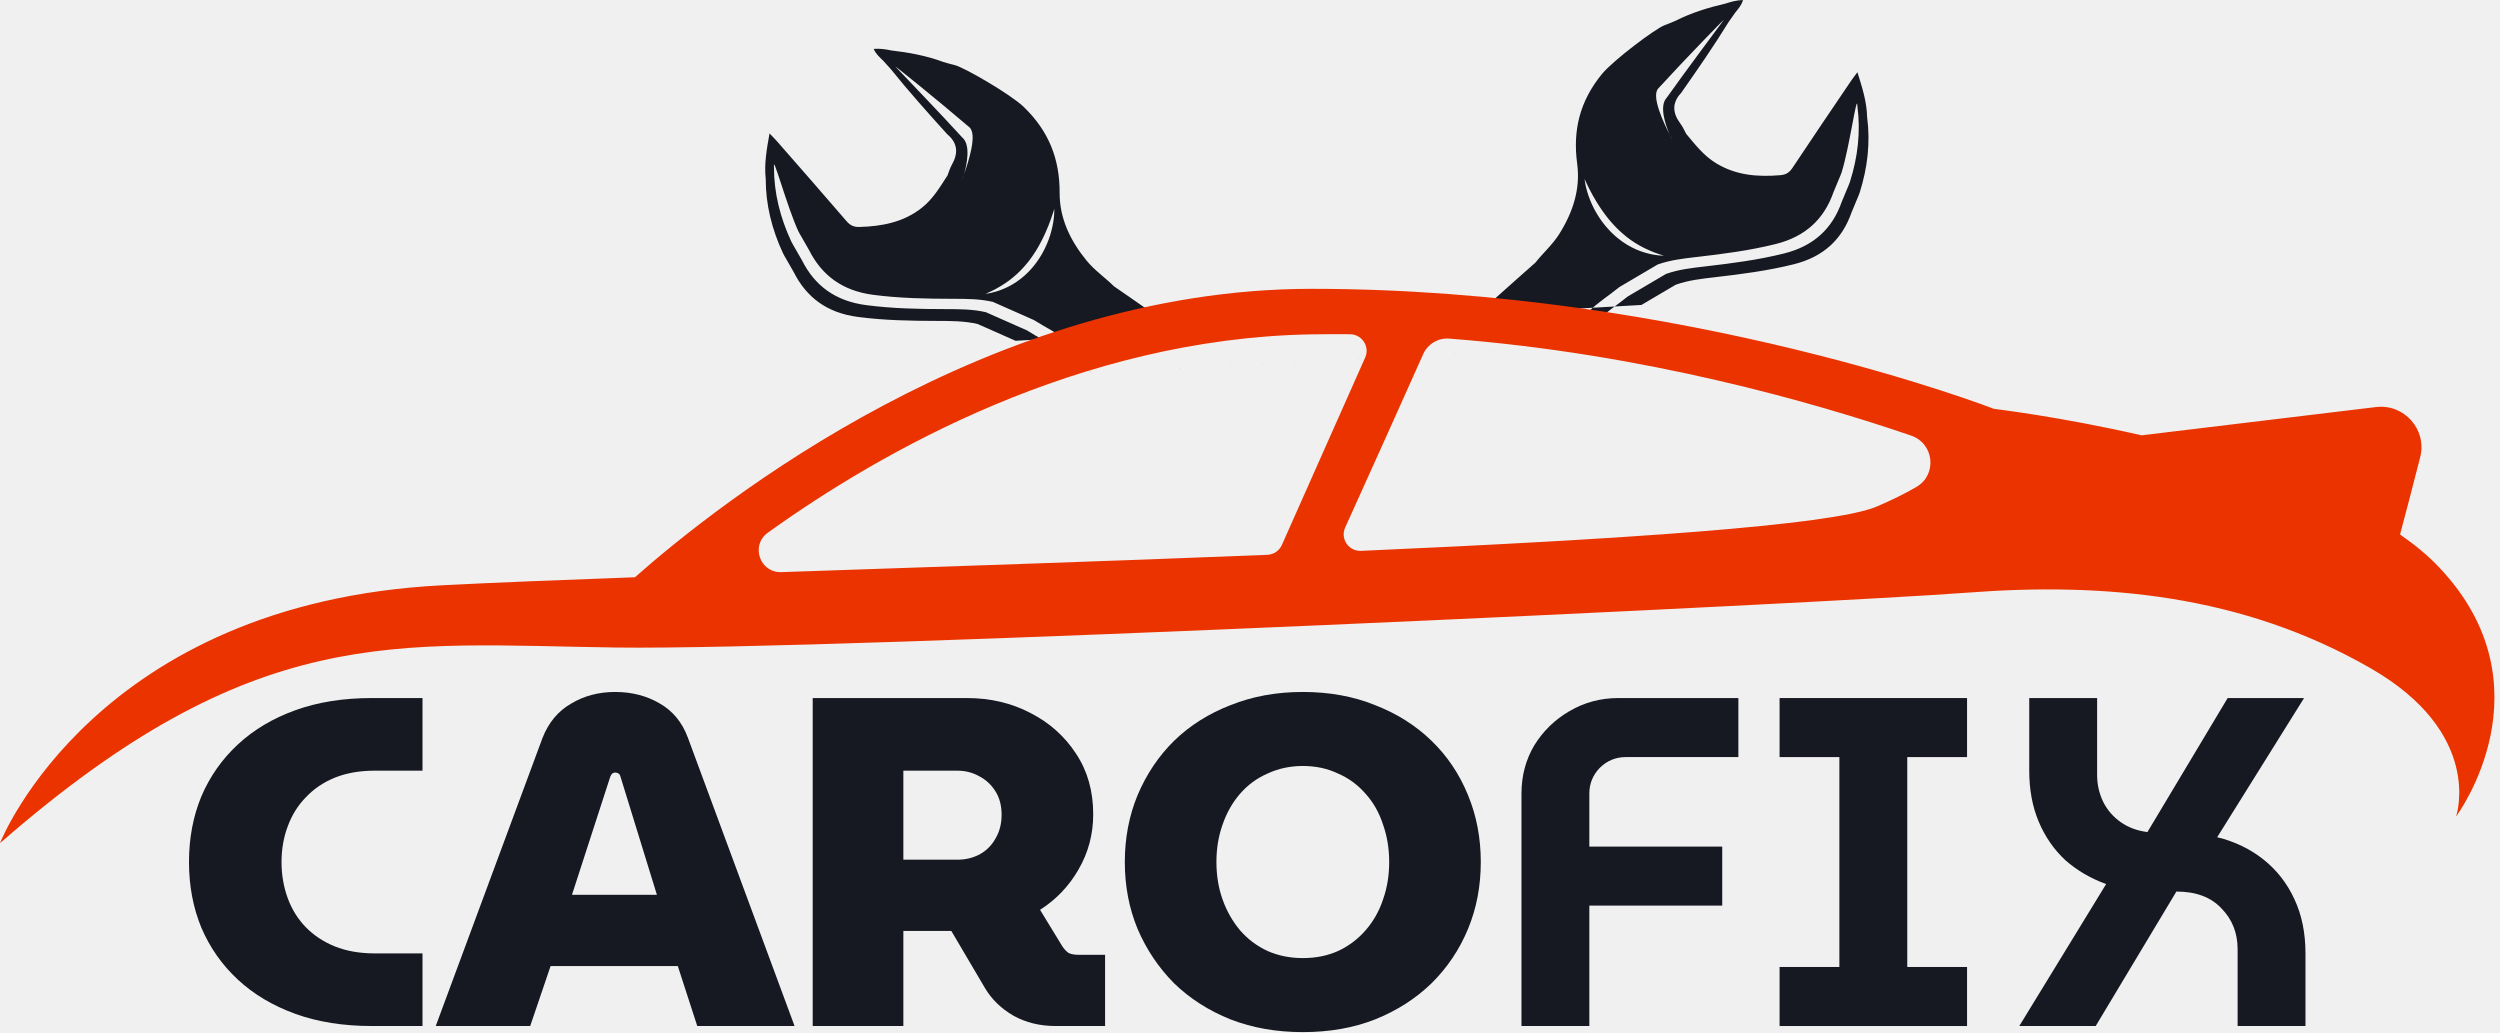
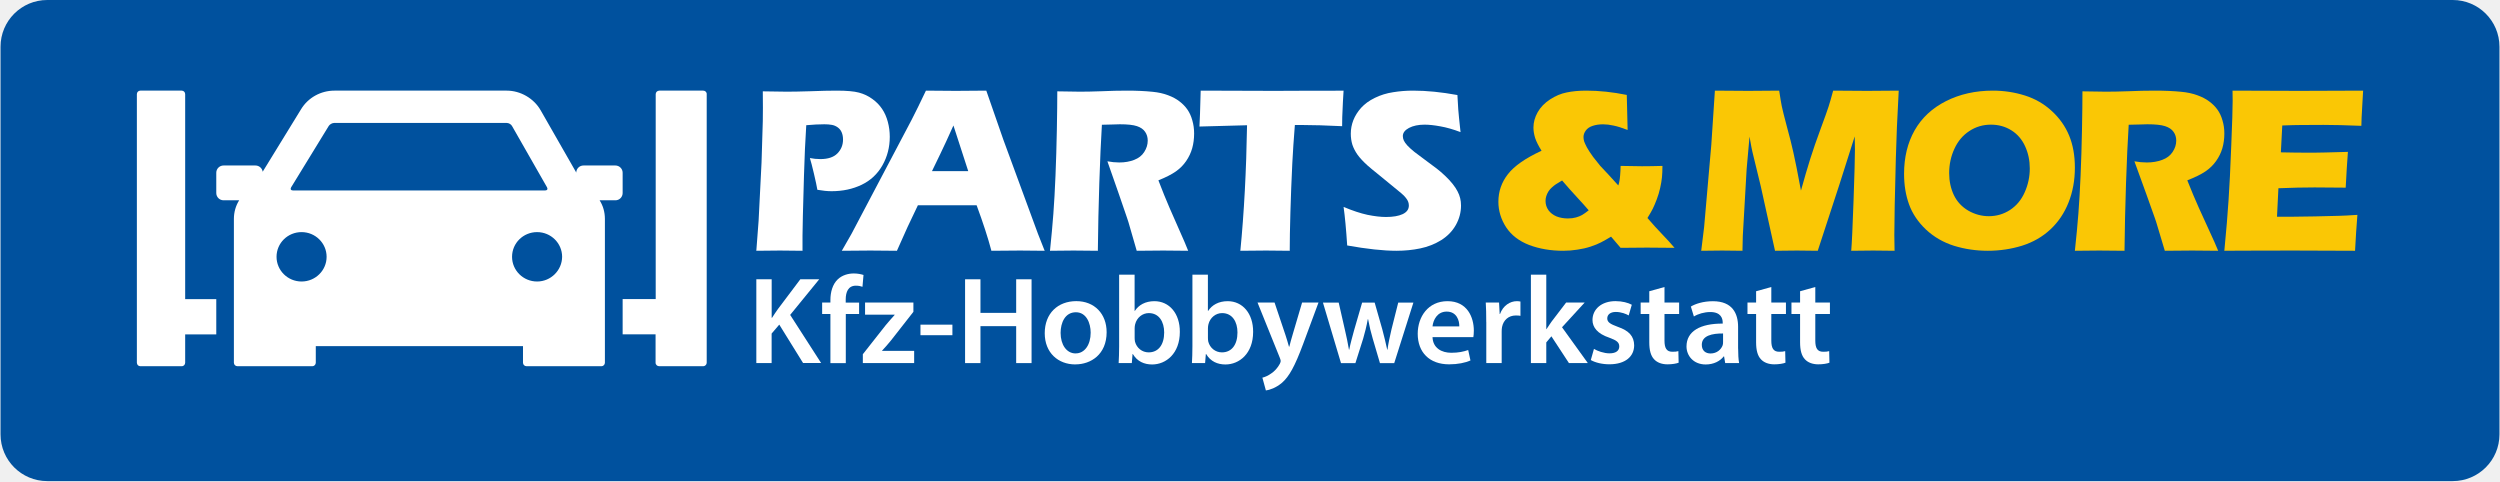
- <svg xmlns="http://www.w3.org/2000/svg" width="218" height="90" viewBox="0 0 218 90" fill="none">
-   <path fill-rule="evenodd" clip-rule="evenodd" d="M143.132 26.592C144.128 26.005 145.124 25.417 146.12 24.83C147.218 24.438 148.372 24.307 149.529 24.174C151.844 23.908 154.149 23.61 156.414 23.045C159.023 22.394 160.634 20.865 161.45 18.534C161.495 18.427 161.54 18.318 161.585 18.21C161.593 18.196 161.599 18.18 161.604 18.165C161.718 17.891 161.832 17.617 161.945 17.343C162.017 17.164 162.103 16.989 162.161 16.806C162.849 14.64 163.11 12.438 162.811 10.188C162.783 8.883 162.393 7.651 161.967 6.299C161.737 6.608 161.579 6.804 161.439 7.011C159.722 9.55 157.996 12.083 156.305 14.636C156.04 15.036 155.75 15.232 155.252 15.275C153.267 15.445 151.37 15.289 149.643 14.233C148.549 13.565 147.817 12.601 147.035 11.67C146.872 11.375 146.74 11.06 146.538 10.79C145.851 9.873 145.767 8.982 146.596 8.101C148.026 6.064 149.443 4.018 150.745 1.906C150.936 1.635 151.127 1.364 151.317 1.094C151.584 0.764 151.869 0.445 151.989 0C151.451 0.02 150.969 0.144 150.495 0.303C148.976 0.655 147.497 1.11 146.116 1.808C145.797 1.938 145.484 2.084 145.158 2.196C144.402 2.456 140.662 5.263 139.681 6.465C137.743 8.838 137.138 11.387 137.53 14.277C137.826 16.469 137.163 18.503 135.967 20.405C135.389 21.326 134.558 22.054 133.887 22.902C133.475 23.266 133.061 23.628 132.651 23.994C132.056 24.525 131.142 25.34 129.983 26.373L116.092 26.142L101.546 28.03C100.224 27.109 99.184 26.384 98.511 25.914C98.056 25.597 97.597 25.284 97.141 24.968C96.365 24.202 95.445 23.573 94.75 22.724C93.315 20.969 92.391 19.024 92.4 16.815C92.412 13.902 91.479 11.44 89.246 9.301C88.115 8.218 84.037 5.851 83.252 5.677C82.913 5.603 82.584 5.494 82.25 5.4C80.789 4.861 79.261 4.576 77.707 4.397C77.216 4.292 76.722 4.222 76.185 4.263C76.362 4.691 76.687 4.976 76.994 5.273C77.219 5.521 77.444 5.768 77.669 6.016C79.236 7.966 80.909 9.838 82.595 11.7C83.532 12.482 83.566 13.376 83.004 14.363C82.838 14.653 82.748 14.982 82.624 15.293C81.97 16.304 81.369 17.343 80.371 18.129C78.794 19.371 76.931 19.738 74.938 19.791C74.438 19.805 74.124 19.643 73.809 19.276C71.797 16.931 69.754 14.609 67.719 12.281C67.553 12.092 67.371 11.915 67.102 11.634C66.855 13.024 66.628 14.291 66.771 15.59C66.768 17.856 67.313 20.013 68.28 22.086C68.361 22.261 68.469 22.425 68.564 22.595C68.712 22.854 68.861 23.113 69.009 23.372C69.017 23.387 69.025 23.402 69.034 23.415C69.093 23.517 69.151 23.62 69.21 23.722C70.325 25.944 72.123 27.281 74.798 27.635C77.12 27.942 79.447 27.979 81.78 27.984C82.946 27.986 84.108 27.988 85.249 28.253C86.351 28.741 87.454 29.229 88.556 29.717M95.312 32.586C93.545 31.365 92.502 30.647 92.494 30.649C91.591 29.924 90.519 29.433 89.544 28.807C88.353 28.279 87.16 27.751 85.968 27.224C84.828 26.958 83.665 26.957 82.499 26.955C80.166 26.95 77.839 26.913 75.517 26.605C72.842 26.252 71.044 24.914 69.929 22.692C69.871 22.59 69.812 22.488 69.753 22.386C69.744 22.372 69.736 22.358 69.728 22.343C69.58 22.084 69.431 21.825 69.283 21.566C69.188 21.396 69.081 21.231 68.999 21.056C68.032 18.984 67.487 16.826 67.49 14.56C67.347 13.261 68.647 18.085 69.613 20.158C69.694 20.333 69.802 20.497 69.897 20.667C70.045 20.926 70.194 21.185 70.342 21.444C70.35 21.459 70.358 21.474 70.367 21.487C70.426 21.589 70.484 21.692 70.543 21.794C71.658 24.015 73.456 25.353 76.13 25.707C78.453 26.014 80.78 26.051 83.113 26.056C84.279 26.058 85.441 26.059 86.582 26.325C87.774 26.853 88.966 27.38 90.158 27.908C91.133 28.534 92.205 29.025 93.108 29.751C93.118 29.748 92.851 30.884 95.312 32.586L134.926 30.358C137.147 28.393 138.504 27.196 138.514 27.197C139.316 26.376 140.316 25.768 141.202 25.037C142.316 24.38 143.431 23.723 144.546 23.065C145.643 22.674 146.797 22.542 147.954 22.409C150.269 22.143 152.574 21.845 154.84 21.28C157.448 20.629 159.059 19.1 159.876 16.77C159.921 16.662 159.966 16.554 160.01 16.445C160.018 16.431 160.024 16.416 160.029 16.4C160.143 16.126 160.257 15.852 160.37 15.579C160.443 15.399 160.528 15.224 160.586 15.041C161.275 12.876 161.935 7.942 161.963 9.247C162.261 11.496 162.001 13.699 161.312 15.865C161.254 16.047 161.169 16.223 161.097 16.402C160.983 16.676 160.87 16.949 160.756 17.223C160.751 17.239 160.744 17.254 160.737 17.269C160.692 17.377 160.647 17.485 160.602 17.593C159.786 19.923 158.175 21.453 155.566 22.103C153.301 22.668 150.996 22.966 148.681 23.233C147.523 23.366 146.37 23.497 145.272 23.889C144.157 24.546 143.043 25.203 141.928 25.86C141.043 26.591 140.043 27.199 139.241 28.02C139.232 28.019 138.291 28.848 136.696 30.259M145.641 8.235C145.652 8.219 145.662 8.203 145.672 8.187C145.677 8.192 145.683 8.197 145.688 8.202C145.673 8.212 145.658 8.222 145.641 8.235ZM150.494 1.997L150.499 1.999C150.494 2.005 150.489 2.01 150.484 2.016C150.487 2.01 150.491 2.003 150.494 1.997ZM149.226 2.433L149.231 2.435C149.226 2.441 149.221 2.446 149.216 2.452C149.219 2.446 149.222 2.439 149.226 2.433ZM144.6 7.714C147.037 5.053 150.558 1.436 150.292 1.766C150.101 2.036 146.758 6.5 145.327 8.537C144.659 9.248 145.248 10.941 145.587 11.725C145.724 11.997 145.804 12.15 145.767 12.106C145.735 12.049 145.668 11.913 145.587 11.725C145.113 10.782 143.958 8.398 144.6 7.714ZM144.373 8.671C144.383 8.655 144.393 8.639 144.403 8.623C144.409 8.628 144.414 8.633 144.42 8.638C144.405 8.648 144.39 8.658 144.373 8.671ZM138.225 15.716C138.255 15.783 138.3 15.88 138.357 16.003C138.474 16.249 138.645 16.596 138.868 17C138.978 17.203 139.107 17.418 139.243 17.643C139.383 17.867 139.531 18.102 139.697 18.336C139.858 18.573 140.04 18.808 140.225 19.045C140.418 19.276 140.613 19.512 140.829 19.73L140.988 19.896L141.153 20.056C141.261 20.164 141.378 20.262 141.49 20.364C141.603 20.465 141.724 20.555 141.837 20.652C141.957 20.741 142.075 20.83 142.191 20.917C142.312 20.998 142.431 21.078 142.548 21.157C142.668 21.23 142.786 21.302 142.901 21.372C143.02 21.436 143.136 21.499 143.248 21.56C143.36 21.622 143.474 21.671 143.581 21.724C143.688 21.78 143.795 21.82 143.896 21.863C143.997 21.905 144.092 21.951 144.184 21.985C144.37 22.048 144.53 22.116 144.667 22.159C144.94 22.244 145.097 22.3 145.097 22.3C145.097 22.3 144.932 22.294 144.639 22.271C144.492 22.258 144.317 22.229 144.114 22.195C144.013 22.178 143.908 22.15 143.796 22.126C143.683 22.101 143.565 22.071 143.446 22.031C143.326 21.992 143.198 21.957 143.07 21.909C142.944 21.859 142.813 21.807 142.678 21.753C142.547 21.691 142.414 21.627 142.277 21.561C142.143 21.49 142.01 21.412 141.872 21.335C141.741 21.25 141.606 21.164 141.473 21.073C141.345 20.977 141.21 20.884 141.086 20.779C140.962 20.674 140.83 20.573 140.714 20.457L140.535 20.288L140.363 20.113C140.135 19.876 139.928 19.625 139.735 19.371C139.548 19.114 139.372 18.856 139.223 18.596C139.069 18.339 138.94 18.081 138.825 17.835C138.712 17.587 138.616 17.35 138.539 17.127C138.458 16.906 138.398 16.699 138.349 16.515C138.298 16.332 138.265 16.17 138.239 16.036C138.188 15.769 138.179 15.614 138.179 15.614C138.179 15.614 138.195 15.649 138.225 15.716ZM83.509 11.699C83.514 11.693 83.519 11.687 83.524 11.682C83.535 11.697 83.548 11.711 83.56 11.726C83.541 11.716 83.525 11.707 83.509 11.699ZM86.343 25.439C86.473 25.381 86.623 25.295 86.8 25.212C86.887 25.168 86.975 25.112 87.07 25.059C87.165 25.005 87.266 24.953 87.364 24.886C87.463 24.821 87.57 24.759 87.674 24.686C87.777 24.613 87.883 24.537 87.993 24.46C88.098 24.378 88.206 24.293 88.316 24.207C88.422 24.116 88.529 24.023 88.639 23.928C88.743 23.829 88.849 23.728 88.956 23.626C89.056 23.517 89.163 23.414 89.263 23.301C89.361 23.187 89.464 23.076 89.557 22.957L89.701 22.781L89.837 22.598C90.022 22.357 90.185 22.102 90.346 21.85C90.499 21.594 90.649 21.341 90.778 21.087C90.912 20.836 91.029 20.587 91.138 20.349C91.243 20.109 91.344 19.882 91.427 19.668C91.596 19.242 91.72 18.878 91.804 18.621C91.845 18.492 91.876 18.391 91.898 18.322C91.919 18.252 91.93 18.215 91.93 18.215C91.93 18.215 91.941 18.37 91.925 18.641C91.917 18.776 91.906 18.941 91.879 19.129C91.854 19.317 91.822 19.529 91.77 19.757C91.722 19.987 91.658 20.233 91.579 20.492C91.496 20.749 91.402 21.02 91.282 21.292C91.168 21.567 91.028 21.843 90.875 22.119C90.716 22.392 90.544 22.665 90.349 22.925L90.201 23.119L90.045 23.307C89.945 23.435 89.827 23.549 89.719 23.668C89.608 23.786 89.487 23.893 89.372 24.003C89.252 24.108 89.13 24.209 89.01 24.308C88.883 24.399 88.761 24.492 88.638 24.578C88.511 24.658 88.386 24.737 88.265 24.814C88.138 24.882 88.015 24.948 87.896 25.012C87.775 25.073 87.652 25.123 87.538 25.175C87.425 25.228 87.312 25.271 87.204 25.308C87.095 25.345 86.994 25.385 86.897 25.413C86.699 25.469 86.529 25.518 86.386 25.547C86.098 25.603 85.934 25.628 85.934 25.628C85.934 25.628 86.084 25.555 86.343 25.439ZM84.84 11.972C84.852 11.987 84.864 12.002 84.876 12.017C84.857 12.006 84.841 11.998 84.825 11.989C84.83 11.984 84.835 11.978 84.84 11.972ZM79.245 6.368C79.249 6.374 79.253 6.381 79.258 6.387C79.252 6.381 79.246 6.377 79.24 6.371L79.245 6.368ZM77.925 6.081L77.929 6.078C77.933 6.084 77.937 6.09 77.942 6.096C77.936 6.09 77.93 6.086 77.925 6.081ZM78.1 5.826C77.793 5.529 81.76 8.724 84.525 11.092C85.252 11.699 84.416 14.195 84.069 15.184C84.013 15.38 83.964 15.523 83.94 15.583C83.909 15.631 83.969 15.47 84.069 15.184C84.303 14.368 84.667 12.622 83.911 11.991C82.225 10.129 78.324 6.073 78.1 5.826Z" fill="#161921" />
-   <path d="M212.705 49.484C211.734 48.456 210.578 47.501 209.285 46.608C209.842 44.532 210.488 42.028 211.042 39.862C211.652 37.461 209.651 35.198 207.177 35.496L186.744 37.96C179.558 36.316 173.877 35.654 173.877 35.654C173.877 35.654 146.925 25.187 114.38 25.185C86.262 25.182 62.69 43.865 55.367 50.337C48.843 50.573 43.1 50.803 38.58 51.034C8.414 52.575 0.125 73.198 0 73.521C22.219 54.136 34.429 56.206 53.722 56.464C73.015 56.722 159.711 52.586 171.556 51.68C183.4 50.776 195.488 51.81 206.721 58.274C216.529 63.918 214.23 71.017 214.173 71.196C214.333 70.976 222.499 59.85 212.705 49.484ZM110.513 48.38C96.388 48.95 81.407 49.438 68.136 49.889C66.249 49.954 65.425 47.55 66.955 46.451C76.779 39.398 94.067 29.532 114.285 29.157C115.436 29.138 116.584 29.133 117.724 29.146C118.771 29.157 119.467 30.224 119.044 31.176L111.779 47.52C111.555 48.025 111.067 48.356 110.513 48.38ZM167.099 42.47C166.09 43.051 164.936 43.629 163.619 44.185C159.708 45.829 141.01 47.05 118.684 48.035C117.604 48.082 116.854 46.98 117.299 46C119.461 41.241 122.472 34.525 124.111 30.861C124.501 29.993 125.399 29.456 126.353 29.526C143.369 30.821 158.257 35.111 166.646 37.982C168.667 38.674 168.946 41.404 167.099 42.47Z" fill="#EB3300" />
-   <path d="M32.414 89.469C29.931 89.469 27.709 89.115 25.75 88.407C23.791 87.698 22.122 86.704 20.742 85.424C19.363 84.144 18.301 82.632 17.556 80.889C16.838 79.146 16.48 77.24 16.48 75.169C16.48 73.099 16.838 71.193 17.556 69.45C18.301 67.707 19.363 66.195 20.742 64.915C22.122 63.635 23.791 62.64 25.75 61.932C27.709 61.224 29.931 60.87 32.414 60.87H36.843V67.203H32.662C31.366 67.203 30.207 67.407 29.186 67.815C28.192 68.224 27.351 68.796 26.661 69.531C25.971 70.24 25.447 71.084 25.088 72.064C24.73 73.018 24.55 74.053 24.55 75.169C24.55 76.286 24.73 77.335 25.088 78.315C25.447 79.296 25.971 80.14 26.661 80.848C27.351 81.556 28.192 82.115 29.186 82.523C30.207 82.932 31.366 83.136 32.662 83.136H36.843V89.469H32.414Z" fill="#161921" />
-   <path d="M37.996 89.469L47.309 64.343C47.833 63.008 48.661 62.014 49.792 61.36C50.923 60.679 52.206 60.339 53.641 60.339C55.076 60.339 56.359 60.666 57.49 61.319C58.649 61.973 59.477 62.967 59.974 64.302L69.286 89.469H60.801L59.104 84.239H48.012L46.233 89.469H37.996ZM49.875 78.029H57.283L54.096 67.693C54.069 67.584 54.014 67.502 53.931 67.448C53.848 67.393 53.752 67.366 53.641 67.366C53.558 67.366 53.475 67.393 53.393 67.448C53.338 67.502 53.282 67.584 53.227 67.693L49.875 78.029Z" fill="#161921" />
-   <path d="M70.867 89.469V60.87H84.319C86.36 60.87 88.209 61.306 89.865 62.177C91.52 63.022 92.845 64.207 93.838 65.732C94.831 67.23 95.328 68.987 95.328 71.002C95.328 72.745 94.9 74.352 94.045 75.823C93.217 77.267 92.1 78.438 90.692 79.337L92.638 82.523C92.803 82.769 92.983 82.959 93.176 83.095C93.397 83.204 93.686 83.259 94.045 83.259H96.363V89.469H92.058C90.679 89.469 89.451 89.169 88.375 88.57C87.299 87.944 86.471 87.14 85.891 86.16L82.953 81.175C82.787 81.175 82.622 81.175 82.456 81.175C82.291 81.175 82.139 81.175 82.001 81.175H78.773V89.469H70.867ZM78.773 74.965H83.491C84.181 74.965 84.815 74.815 85.395 74.516C86.002 74.189 86.471 73.726 86.802 73.127C87.161 72.528 87.34 71.833 87.34 71.043C87.34 70.253 87.161 69.572 86.802 69C86.443 68.428 85.974 67.993 85.395 67.693C84.815 67.366 84.181 67.203 83.491 67.203H78.773V74.965Z" fill="#161921" />
-   <path d="M113.605 90C111.315 90 109.218 89.632 107.314 88.897C105.41 88.134 103.768 87.086 102.389 85.751C101.036 84.389 99.974 82.809 99.202 81.012C98.457 79.214 98.084 77.267 98.084 75.169C98.084 73.072 98.457 71.125 99.202 69.327C99.974 67.502 101.036 65.922 102.389 64.588C103.768 63.253 105.41 62.218 107.314 61.483C109.218 60.72 111.315 60.339 113.605 60.339C115.923 60.339 118.02 60.72 119.896 61.483C121.8 62.218 123.441 63.253 124.821 64.588C126.201 65.922 127.263 67.502 128.008 69.327C128.753 71.125 129.125 73.072 129.125 75.169C129.125 77.267 128.753 79.214 128.008 81.012C127.263 82.809 126.201 84.389 124.821 85.751C123.441 87.086 121.8 88.134 119.896 88.897C118.02 89.632 115.923 90 113.605 90ZM113.605 83.545C114.736 83.545 115.757 83.341 116.668 82.932C117.606 82.496 118.406 81.897 119.068 81.134C119.758 80.344 120.268 79.446 120.599 78.438C120.958 77.43 121.137 76.341 121.137 75.169C121.137 73.998 120.958 72.909 120.599 71.901C120.268 70.866 119.758 69.967 119.068 69.204C118.406 68.442 117.606 67.856 116.668 67.448C115.757 67.012 114.736 66.794 113.605 66.794C112.501 66.794 111.48 67.012 110.542 67.448C109.604 67.856 108.804 68.442 108.142 69.204C107.479 69.967 106.969 70.866 106.61 71.901C106.251 72.909 106.072 73.998 106.072 75.169C106.072 76.341 106.251 77.43 106.61 78.438C106.969 79.446 107.479 80.344 108.142 81.134C108.804 81.897 109.604 82.496 110.542 82.932C111.48 83.341 112.501 83.545 113.605 83.545Z" fill="#161921" />
-   <path d="M132.672 89.469V69.204C132.672 67.652 133.044 66.249 133.789 64.996C134.562 63.743 135.583 62.749 136.852 62.014C138.149 61.251 139.57 60.87 141.115 60.87H151.586V66.018H141.777C140.894 66.018 140.136 66.331 139.501 66.957C138.894 67.584 138.59 68.333 138.59 69.204V73.821H150.179V78.969H138.59V89.469H132.672Z" fill="#161921" />
-   <path d="M155.179 89.469V84.321H160.394V66.018H155.179V60.87H171.527V66.018H166.313V84.321H171.527V89.469H155.179Z" fill="#161921" />
-   <path d="M176.081 89.469L183.655 77.09C182.303 76.599 181.117 75.905 180.096 75.006C179.103 74.08 178.33 72.963 177.778 71.656C177.226 70.349 176.95 68.864 176.95 67.203V60.87H182.869V67.57C182.869 68.415 183.048 69.204 183.407 69.94C183.766 70.648 184.276 71.234 184.938 71.697C185.6 72.16 186.373 72.446 187.256 72.555L194.251 60.87H200.914L193.34 73.004C194.885 73.385 196.237 74.039 197.396 74.965C198.555 75.891 199.452 77.049 200.086 78.438C200.721 79.8 201.038 81.366 201.038 83.136V89.469H195.12V82.769C195.12 81.352 194.651 80.168 193.713 79.214C192.802 78.234 191.491 77.743 189.781 77.743L182.745 89.469H176.081Z" fill="#161921" />
+ <svg xmlns="http://www.w3.org/2000/svg" width="291" height="56" viewBox="0 0 535 103" fill="none">
+   <rect width="535" height="103" rx="10" fill="#00519E" />
+   <path d="M161.817 59.793H165.093V68.042H165.169C165.597 67.352 166.054 66.71 166.483 66.096L171.234 59.784H175.28L169.053 67.419L175.68 77.718H171.815L166.721 69.497L165.083 71.416V77.728H161.808V59.793H161.817Z" fill="white" />
+   <path d="M177.67 77.728V67.22H175.899V64.773H177.67V64.215C177.67 62.543 178.127 60.861 179.251 59.793C180.212 58.886 181.526 58.546 182.659 58.546C183.545 58.546 184.24 58.706 184.754 58.867L184.535 61.4C184.164 61.267 183.726 61.163 183.116 61.163C181.479 61.163 180.945 62.524 180.945 64.121V64.782H183.811V67.23H180.964V77.746H177.67V77.728Z" fill="white" />
+   <path d="M184.611 75.838L189.514 69.611C190.181 68.808 190.752 68.175 191.419 67.428V67.371H185.087V64.763H195.437V66.757L190.666 72.852C190.019 73.627 189.41 74.373 188.734 75.063V75.12H195.598V77.728H184.611V75.838Z" fill="white" />
+   <path d="M203.787 69.507V71.765H196.95V69.507H203.787Z" fill="white" />
+   <path d="M209.794 59.793V66.984H217.44V59.793H220.734V77.737H217.44V69.828H209.794V77.737H206.5V59.793H209.794Z" fill="white" />
+   <path d="M230.094 78.02C226.418 78.02 223.553 75.516 223.553 71.34C223.553 67.078 226.371 64.471 230.313 64.471C234.197 64.471 236.806 67.182 236.806 71.123C236.806 75.885 233.426 78.011 230.132 78.011H230.094V78.02ZM230.198 75.658C232.074 75.658 233.388 73.844 233.388 71.217C233.388 69.195 232.474 66.852 230.227 66.852C227.894 66.852 226.952 69.11 226.952 71.274C226.952 73.778 228.208 75.668 230.17 75.668H230.198V75.658Z" fill="white" />
+   <path d="M239.501 58.81H242.795V66.559H242.852C243.661 65.311 245.08 64.48 247.032 64.48C250.221 64.48 252.506 67.116 252.478 71.056C252.478 75.715 249.498 78.03 246.546 78.03C244.861 78.03 243.357 77.387 242.414 75.79H242.357L242.195 77.737H239.377C239.434 76.858 239.482 75.422 239.482 74.118V58.81H239.501ZM242.804 72.379C242.804 72.644 242.833 72.909 242.881 73.154C243.233 74.487 244.385 75.441 245.804 75.441C247.87 75.441 249.126 73.816 249.126 71.179C249.126 68.893 248.032 67.031 245.832 67.031C244.49 67.031 243.261 67.986 242.909 69.431C242.852 69.668 242.804 69.96 242.804 70.282V72.379Z" fill="white" />
+   <path d="M255.191 58.81H258.486V66.559H258.543C259.352 65.311 260.771 64.48 262.723 64.48C265.912 64.48 268.197 67.116 268.169 71.056C268.169 75.715 265.189 78.03 262.237 78.03C260.552 78.03 259.047 77.387 258.105 75.79H258.048L257.886 77.737H255.068C255.125 76.858 255.172 75.422 255.172 74.118V58.81H255.191ZM258.495 72.379C258.495 72.644 258.524 72.909 258.571 73.154C258.924 74.487 260.076 75.441 261.494 75.441C263.561 75.441 264.817 73.816 264.817 71.179C264.817 68.893 263.722 67.031 261.523 67.031C260.18 67.031 258.952 67.986 258.6 69.431C258.543 69.668 258.495 69.96 258.495 70.282V72.379Z" fill="white" />
+   <path d="M272.758 64.773L275.091 71.718C275.357 72.521 275.652 73.504 275.843 74.222H275.919C276.109 73.504 276.347 72.521 276.614 71.69L278.652 64.773H282.165L278.89 73.608C277.09 78.455 275.881 80.61 274.357 81.942C273.044 83.057 271.701 83.482 270.901 83.596L270.149 80.855C270.711 80.723 271.387 80.43 272.053 79.948C272.672 79.551 273.424 78.776 273.881 77.898C273.986 77.662 274.072 77.472 274.072 77.312C274.072 77.18 274.043 76.991 273.91 76.669L269.111 64.773H272.758Z" fill="white" />
+   <path d="M286.487 64.773L287.83 70.66C288.154 72.039 288.449 73.457 288.687 74.865H288.744C289.011 73.485 289.439 72.02 289.791 70.688L291.505 64.782H294.19L295.828 70.527C296.228 72.049 296.58 73.457 296.875 74.865H296.932C297.123 73.457 297.446 72.039 297.789 70.527L299.236 64.782H302.483L298.379 77.746H295.323L293.771 72.474C293.371 71.113 293.076 69.894 292.781 68.326H292.724C292.429 69.923 292.105 71.198 291.734 72.474L290.067 77.746H286.983L283.117 64.782H286.487V64.773Z" fill="white" />
+   <path d="M306.577 72.172C306.653 74.515 308.51 75.526 310.595 75.526C312.128 75.526 313.194 75.29 314.213 74.94L314.699 77.18C313.575 77.662 312.014 78.002 310.138 78.002C305.901 78.002 303.407 75.422 303.407 71.453C303.407 67.863 305.606 64.48 309.786 64.48C314.023 64.48 315.422 67.938 315.422 70.792C315.422 71.406 315.365 71.879 315.318 72.172H306.577ZM312.309 69.875C312.337 68.675 311.795 66.71 309.605 66.71C307.567 66.71 306.71 68.543 306.577 69.875H312.309Z" fill="white" />
+   <path d="M318.079 68.949C318.079 67.192 318.05 65.916 317.974 64.773H320.821L320.954 67.22H321.03C321.678 65.406 323.201 64.48 324.62 64.48C324.943 64.48 325.134 64.508 325.4 64.556V67.617C325.105 67.56 324.81 67.541 324.41 67.541C322.858 67.541 321.754 68.524 321.459 70.017C321.402 70.31 321.383 70.66 321.383 71V77.737H318.088V68.949H318.079Z" fill="white" />
+   <path d="M330.923 70.461H330.98C331.304 69.951 331.675 69.394 331.999 68.94L335.188 64.763H339.158L334.303 70.064L339.825 77.728H335.778L332.027 72.001L330.932 73.305V77.728H327.638V58.81H330.932V70.461H330.923Z" fill="white" />
+   <path d="M341.139 74.694C341.862 75.148 343.281 75.649 344.462 75.649C345.909 75.649 346.556 75.035 346.556 74.184C346.556 73.305 346.023 72.88 344.414 72.294C341.862 71.444 340.825 70.055 340.825 68.515C340.825 66.228 342.729 64.471 345.757 64.471C347.204 64.471 348.47 64.82 349.241 65.245L348.575 67.532C348.042 67.211 346.966 66.785 345.814 66.785C344.633 66.785 343.986 67.371 343.986 68.165C343.986 68.987 344.605 69.365 346.261 69.979C348.651 70.801 349.717 72.001 349.746 73.92C349.746 76.291 347.899 77.992 344.433 77.992C342.853 77.992 341.424 77.624 340.463 77.085L341.139 74.694Z" fill="white" />
+   <path d="M356.239 61.447V64.773H359.372V67.22H356.239V72.909C356.239 74.505 356.668 75.309 357.925 75.309C358.515 75.309 358.839 75.28 359.21 75.176L359.267 77.652C358.782 77.841 357.896 78.002 356.877 78.002C355.64 78.002 354.649 77.605 354.031 76.934C353.307 76.187 352.983 74.987 352.983 73.287V67.22H351.136V64.773H352.983V62.354L356.239 61.447Z" fill="white" />
+   <path d="M372.006 74.619C372.006 75.791 372.064 76.934 372.216 77.737H369.236L368.998 76.301H368.922C368.141 77.312 366.779 78.03 365.056 78.03C362.428 78.03 360.952 76.14 360.952 74.175C360.952 70.924 363.875 69.252 368.703 69.28V69.063C368.703 68.212 368.35 66.804 366.046 66.804C364.761 66.804 363.418 67.201 362.533 67.759L361.885 65.633C362.847 65.047 364.542 64.489 366.608 64.489C370.788 64.489 371.997 67.126 371.997 69.97V74.619H372.006ZM368.788 71.397C366.456 71.368 364.228 71.85 364.228 73.816C364.228 75.091 365.056 75.677 366.103 75.677C367.446 75.677 368.379 74.827 368.703 73.891C368.779 73.655 368.779 73.409 368.779 73.173V71.397H368.788Z" fill="white" />
+   <path d="M379.109 61.447V64.773H382.242V67.22H379.109V72.909C379.109 74.505 379.538 75.309 380.795 75.309C381.385 75.309 381.709 75.28 382.08 75.176L382.137 77.652C381.651 77.841 380.766 78.002 379.747 78.002C378.509 78.002 377.519 77.605 376.9 76.934C376.177 76.187 375.853 74.987 375.853 73.287V67.22H374.006V64.773H375.853V62.354L379.109 61.447Z" fill="white" />
+   <path d="M388.526 61.447V64.773H391.658V67.22H388.526V72.909C388.526 74.505 388.954 75.309 390.211 75.309C390.801 75.309 391.125 75.28 391.496 75.176L391.553 77.652C391.068 77.841 390.182 78.002 389.164 78.002C387.926 78.002 386.936 77.605 386.317 76.934C385.593 76.187 385.269 74.987 385.269 73.287V67.22H383.422V64.773H385.269V62.354L388.526 61.447Z" fill="white" />
+   <path d="M133.187 41.333V36.979C133.187 36.124 132.487 35.43 131.625 35.43H124.81C123.948 35.43 123.275 36.098 123.248 36.952C123.194 36.872 123.167 36.765 123.113 36.685L115.625 23.598C114.171 21.061 111.316 19.404 108.38 19.404H71.479C68.57 19.404 65.849 20.9 64.341 23.384L56.287 36.498C56.234 36.578 56.18 36.685 56.126 36.765C56.018 36.017 55.372 35.43 54.564 35.43H47.749C46.887 35.43 46.187 36.124 46.187 36.979V41.333C46.187 42.187 46.887 42.882 47.749 42.882H51.089C50.362 44.03 49.958 45.419 49.958 46.861V66.492C49.958 66.573 49.958 66.653 49.958 66.733V77.657C49.958 78.084 50.308 78.404 50.712 78.404H66.738C67.169 78.404 67.492 78.057 67.492 77.657V74.104H111.854V77.657C111.854 78.084 112.204 78.404 112.608 78.404H128.635C129.066 78.404 129.389 78.057 129.389 77.657V66.492V61.017V46.861C129.389 45.392 128.985 44.03 128.258 42.882H131.598C132.486 42.908 133.187 42.187 133.187 41.333ZM62.213 40.104L70.267 26.963C70.482 26.616 71.021 26.322 71.425 26.322H108.137H108.38C108.811 26.322 109.322 26.616 109.511 26.99L116.999 40.104C117.214 40.478 117.026 40.772 116.622 40.772H62.59C62.159 40.772 61.998 40.478 62.213 40.104ZM64.449 60.269C61.486 60.269 59.089 57.892 59.089 54.981C59.089 52.043 61.486 49.693 64.449 49.693C67.412 49.693 69.809 52.07 69.809 54.981C69.809 57.892 67.412 60.269 64.449 60.269ZM114.871 60.269C111.908 60.269 109.511 57.892 109.511 54.981C109.511 52.043 111.908 49.693 114.871 49.693C117.834 49.693 120.231 52.07 120.231 54.981C120.204 57.892 117.807 60.269 114.871 60.269Z" fill="white" />
+   <path d="M39.528 20.152C39.528 19.725 39.188 19.404 38.797 19.404H29.918C29.5 19.404 29.187 19.752 29.187 20.152V77.657C29.187 78.084 29.526 78.404 29.918 78.404H38.797C39.215 78.404 39.528 78.058 39.528 77.657V71.597H46.187V64.042H39.528V20.152Z" fill="white" />
+   <path d="M150.439 19.404H141.039C140.596 19.404 140.265 19.751 140.265 20.152V64.022H133.187V71.573H140.237V77.657C140.237 78.084 140.596 78.404 141.011 78.404H150.411C150.853 78.404 151.185 78.058 151.185 77.657V20.152C151.213 19.751 150.881 19.404 150.439 19.404Z" fill="white" />
+   <path d="M476.1 53.689C476.518 49.369 476.818 45.752 477.002 42.839C477.202 39.925 477.394 36.057 477.578 31.235C477.779 26.395 477.879 23.189 477.879 21.615L477.854 19.404C481.795 19.438 486.564 19.455 492.159 19.455C497.32 19.455 501.872 19.438 505.813 19.404L505.763 20.233C505.746 20.434 505.705 21.163 505.638 22.419L505.488 25.156C505.454 25.742 505.437 26.337 505.437 26.94C502.214 26.806 499.508 26.739 497.32 26.739C494.915 26.739 493.287 26.747 492.435 26.764C491.6 26.764 490.289 26.797 488.501 26.864L488.201 32.616C490.172 32.666 492.468 32.691 495.09 32.691C496.026 32.691 498.514 32.633 502.556 32.516C502.389 34.659 502.231 37.212 502.08 40.176C499.191 40.143 496.969 40.126 495.416 40.126C493.111 40.126 490.531 40.184 487.675 40.302L487.374 46.405H490.255C491.107 46.405 492.869 46.38 495.541 46.33L500.727 46.204C501.496 46.187 502.782 46.12 504.586 46.003C504.385 48.481 504.218 51.043 504.085 53.689C500.009 53.656 495.541 53.639 490.681 53.639L479.658 53.664L476.1 53.689Z" fill="#FAC705" />
+   <path d="M444.101 53.689C444.417 50.755 444.667 48.112 444.849 45.762C445.032 43.411 445.19 40.685 445.323 37.584C445.456 34.484 445.556 31.216 445.623 27.782C445.689 24.331 445.722 21.588 445.722 19.555C447.801 19.605 449.48 19.63 450.76 19.63C452.091 19.63 453.712 19.596 455.624 19.53C457.536 19.446 459.398 19.404 461.211 19.404C463.339 19.404 465.234 19.488 466.897 19.655C468.144 19.771 469.275 20.013 470.289 20.38C471.32 20.747 472.184 21.197 472.883 21.73C473.581 22.247 474.163 22.831 474.629 23.481C475.094 24.131 475.452 24.898 475.701 25.781C475.967 26.648 476.1 27.582 476.1 28.582C476.1 29.699 475.959 30.749 475.676 31.733C475.393 32.7 474.944 33.617 474.329 34.484C473.731 35.334 472.966 36.076 472.035 36.709C471.12 37.326 469.832 37.96 468.169 38.61L469.466 41.786C469.832 42.669 470.222 43.569 470.638 44.486L473.98 51.813C474.13 52.13 474.396 52.755 474.778 53.689C472.035 53.656 470.189 53.639 469.241 53.639C468.044 53.639 466.082 53.656 463.355 53.689C463.089 52.822 462.607 51.213 461.909 48.863C461.626 47.879 461.385 47.12 461.186 46.587C460.787 45.403 460.196 43.745 459.415 41.611L456.846 34.534C457.744 34.7 458.625 34.784 459.49 34.784C460.703 34.784 461.801 34.6 462.782 34.234C463.779 33.867 464.528 33.3 465.026 32.533C465.542 31.766 465.8 30.958 465.8 30.108C465.8 29.391 465.608 28.765 465.226 28.232C464.844 27.682 464.237 27.273 463.405 27.007C462.591 26.74 461.327 26.607 459.614 26.607C459.032 26.607 458.425 26.623 457.794 26.657C457.178 26.673 456.455 26.69 455.624 26.707C455.408 30.124 455.216 34.292 455.05 39.21C454.884 44.128 454.776 48.954 454.726 53.689C451.949 53.656 450.145 53.639 449.314 53.639C448.349 53.639 446.612 53.656 444.101 53.689Z" fill="#FAC705" />
+   <path d="M426.53 19.404C428.908 19.404 431.198 19.751 433.398 20.445C435.598 21.139 437.523 22.252 439.173 23.784C440.823 25.3 442.057 27.05 442.875 29.034C443.692 31.018 444.101 33.301 444.101 35.881C444.101 38.591 443.648 41.083 442.741 43.358C441.849 45.616 440.556 47.535 438.861 49.116C437.166 50.697 435.145 51.858 432.796 52.6C430.447 53.326 428.002 53.689 425.459 53.689C422.947 53.689 420.539 53.334 418.235 52.624C415.93 51.898 413.924 50.737 412.214 49.14C410.519 47.527 409.315 45.737 408.602 43.769C407.888 41.801 407.531 39.615 407.531 37.212C407.531 33.68 408.282 30.583 409.783 27.921C411.3 25.244 413.537 23.155 416.495 21.655C419.468 20.155 422.813 19.404 426.53 19.404ZM426.128 26.687C424.419 26.687 422.873 27.147 421.49 28.066C420.108 28.97 419.045 30.236 418.302 31.865C417.558 33.478 417.187 35.212 417.187 37.067C417.187 38.777 417.521 40.341 418.19 41.761C418.874 43.18 419.907 44.293 421.29 45.1C422.672 45.89 424.136 46.285 425.682 46.285C427.333 46.285 428.841 45.842 430.209 44.955C431.592 44.051 432.64 42.793 433.353 41.18C434.082 39.551 434.446 37.849 434.446 36.075C434.446 34.349 434.111 32.76 433.442 31.308C432.773 29.841 431.792 28.703 430.499 27.897C429.206 27.09 427.749 26.687 426.128 26.687Z" fill="#FAC705" />
+   <path d="M364.104 53.689L364.724 48.615L366.262 31.009L367.031 19.404C370.073 19.438 372.462 19.455 374.198 19.455C375.636 19.455 377.835 19.438 380.795 19.404C381.01 20.845 381.192 21.941 381.34 22.695C381.489 23.432 381.853 24.888 382.432 27.065C383.027 29.225 383.498 31.101 383.845 32.691C384.209 34.265 384.746 36.97 385.457 40.804C386.185 38.175 386.846 35.915 387.441 34.023C388.036 32.13 388.78 29.979 389.673 27.567C390.566 25.156 391.128 23.582 391.36 22.846C391.608 22.092 391.938 20.945 392.352 19.404C394.832 19.438 397.262 19.455 399.643 19.455C401.263 19.455 403.512 19.438 406.388 19.404C406.074 25.047 405.868 29.895 405.768 33.947C405.553 41.884 405.446 47.343 405.446 50.323C405.446 50.943 405.463 52.065 405.496 53.689C403.313 53.656 401.784 53.639 400.908 53.639C399.634 53.639 398.072 53.656 396.22 53.689C396.353 52.182 396.518 48.599 396.716 42.939C396.915 37.263 397.014 33.637 397.014 32.063C397.014 31.377 396.997 30.422 396.964 29.2L393.716 39.423L389.053 53.689C386.904 53.656 385.424 53.639 384.614 53.639C383.589 53.639 382.018 53.656 379.902 53.689L376.851 39.875L375.066 32.516C375 32.231 374.925 31.879 374.843 31.461C374.76 31.042 374.628 30.305 374.446 29.25L373.826 36.208L373.007 50.474L372.933 53.689C370.651 53.656 369.197 53.639 368.568 53.639C367.709 53.639 366.221 53.656 364.104 53.689Z" fill="#FAC705" />
+   <path d="M346.846 35.519C348.606 35.567 350.133 35.591 351.427 35.591C352.739 35.591 354.197 35.567 355.802 35.519C355.802 36.454 355.767 37.269 355.698 37.962C355.629 38.656 355.5 39.422 355.31 40.261C355.12 41.099 354.879 41.906 354.585 42.68C354.292 43.455 354.007 44.124 353.731 44.688C353.455 45.237 353.075 45.898 352.592 46.672C353.697 47.963 354.749 49.124 355.75 50.157C356.751 51.189 357.631 52.157 358.39 53.06C355.94 53.028 353.973 53.011 352.489 53.011C350.504 53.011 348.623 53.028 346.846 53.06L344.801 50.665C343.956 51.181 343.231 51.592 342.627 51.898C342.04 52.205 341.307 52.503 340.427 52.794C339.547 53.084 338.606 53.302 337.605 53.447C336.604 53.608 335.586 53.689 334.551 53.689C331.894 53.689 329.469 53.278 327.278 52.455C325.103 51.616 323.455 50.35 322.334 48.656C321.229 46.947 320.677 45.124 320.677 43.188C320.677 40.995 321.359 39.027 322.722 37.285C324.085 35.526 326.484 33.857 329.918 32.276C329.262 31.228 328.805 30.317 328.546 29.542C328.304 28.752 328.184 28.01 328.184 27.316C328.184 26.187 328.486 25.09 329.09 24.026C329.693 22.961 330.574 22.05 331.73 21.292C332.886 20.534 334.076 20.034 335.302 19.792C336.527 19.534 337.925 19.404 339.495 19.404C342.256 19.404 345.146 19.711 348.166 20.324L348.321 26.808L348.347 27.824C347.139 27.357 346.13 27.042 345.319 26.881C344.525 26.703 343.783 26.615 343.093 26.615C342.247 26.615 341.497 26.728 340.841 26.953C340.202 27.163 339.719 27.494 339.391 27.945C339.063 28.397 338.9 28.857 338.9 29.325C338.9 29.615 338.943 29.921 339.029 30.244C339.132 30.55 339.331 30.986 339.624 31.55C339.935 32.115 340.384 32.801 340.97 33.607C341.574 34.397 342.075 35.026 342.472 35.494C342.886 35.946 343.498 36.599 344.309 37.454L346.354 39.704C346.475 39.333 346.553 39.027 346.587 38.785C346.639 38.543 346.691 38.132 346.742 37.551C346.794 36.954 346.829 36.277 346.846 35.519ZM340.013 45.027C339.357 44.253 338.52 43.317 337.502 42.221C336.484 41.124 335.422 39.93 334.318 38.64C333.749 38.978 333.3 39.253 332.972 39.462C332.662 39.672 332.377 39.898 332.118 40.14C331.859 40.366 331.618 40.648 331.393 40.987C331.186 41.325 331.031 41.664 330.927 42.003C330.824 42.325 330.772 42.664 330.772 43.019C330.772 43.745 330.979 44.406 331.393 45.003C331.825 45.584 332.403 46.027 333.127 46.334C333.869 46.624 334.68 46.769 335.561 46.769C336.199 46.769 336.777 46.697 337.295 46.551C337.812 46.406 338.252 46.229 338.615 46.019C338.994 45.793 339.46 45.463 340.013 45.027Z" fill="#FAC705" />
+   <path d="M288.308 52.552C288.085 49.116 287.827 46.366 287.536 44.301C289.457 45.108 291.164 45.672 292.657 45.995C294.166 46.301 295.487 46.455 296.62 46.455C298.112 46.455 299.296 46.253 300.171 45.85C301.063 45.43 301.509 44.818 301.509 44.011C301.509 43.737 301.466 43.479 301.38 43.237C301.295 42.979 301.132 42.696 300.891 42.39C300.651 42.067 300.308 41.721 299.862 41.349L295.024 37.382C293.892 36.478 293.103 35.825 292.657 35.422C291.747 34.599 291.035 33.833 290.521 33.123C290.023 32.413 289.654 31.696 289.414 30.97C289.191 30.228 289.08 29.445 289.08 28.623C289.08 27.639 289.26 26.679 289.62 25.744C289.998 24.792 290.555 23.905 291.293 23.082C292.03 22.26 293.008 21.55 294.226 20.953C295.444 20.356 296.748 19.953 298.138 19.743C299.528 19.517 300.96 19.404 302.436 19.404C305.335 19.404 308.492 19.719 311.906 20.348C311.957 21.461 312.017 22.485 312.086 23.421C312.154 24.34 312.317 25.961 312.575 28.284C310.996 27.687 309.555 27.276 308.251 27.05C306.948 26.808 305.824 26.687 304.88 26.687C303.542 26.687 302.427 26.921 301.535 27.389C300.66 27.857 300.222 28.437 300.222 29.131C300.222 29.454 300.291 29.768 300.428 30.075C300.566 30.381 300.823 30.744 301.2 31.163C301.578 31.567 302.075 32.018 302.693 32.518C303.31 33.002 304.28 33.728 305.601 34.696L307.454 36.075C308.003 36.494 308.594 37.002 309.229 37.599C309.864 38.196 310.413 38.785 310.876 39.365C311.339 39.946 311.691 40.478 311.931 40.962C312.189 41.446 312.377 41.938 312.497 42.438C312.618 42.922 312.678 43.446 312.678 44.011C312.678 45.463 312.309 46.85 311.571 48.172C310.833 49.479 309.787 50.56 308.431 51.415C307.076 52.253 305.584 52.842 303.954 53.181C302.341 53.52 300.634 53.689 298.833 53.689C296.054 53.689 292.545 53.31 288.308 52.552Z" fill="white" />
+   <path d="M265.434 53.689C266.231 45.551 266.709 36.593 266.869 26.814L256.679 27.09L256.799 24.302C256.863 22.812 256.911 21.18 256.942 19.404C261.471 19.438 266.749 19.455 272.777 19.455L278.685 19.43H284.426L287.535 19.404L287.392 21.841C287.328 23.147 287.28 24.227 287.248 25.081C287.232 25.935 287.224 26.58 287.224 27.015C283.812 26.848 280.997 26.764 278.781 26.764H277.106C276.867 29.727 276.684 32.465 276.556 34.977C276.381 38.577 276.245 42.077 276.15 45.476C276.054 48.858 276.006 51.596 276.006 53.689C273.391 53.656 271.701 53.639 270.935 53.639C270.25 53.639 268.416 53.656 265.434 53.689Z" fill="white" />
+   <path d="M224.681 53.689C224.985 50.755 225.226 48.112 225.402 45.762C225.578 43.411 225.731 40.685 225.859 37.584C225.987 34.484 226.083 31.216 226.148 27.782C226.212 24.331 226.244 21.588 226.244 19.555C228.248 19.605 229.867 19.63 231.102 19.63C232.384 19.63 233.948 19.596 235.792 19.53C237.635 19.446 239.431 19.404 241.179 19.404C243.231 19.404 245.059 19.488 246.662 19.655C247.865 19.771 248.955 20.013 249.933 20.38C250.927 20.747 251.761 21.197 252.434 21.73C253.107 22.247 253.669 22.831 254.118 23.481C254.566 24.131 254.911 24.898 255.152 25.781C255.408 26.648 255.537 27.582 255.537 28.582C255.537 29.699 255.4 30.749 255.128 31.733C254.855 32.7 254.422 33.617 253.829 34.484C253.252 35.334 252.514 36.076 251.616 36.709C250.735 37.326 249.492 37.96 247.889 38.61L249.139 41.786C249.492 42.669 249.869 43.569 250.27 44.486L253.492 51.813C253.637 52.13 253.893 52.755 254.262 53.689C251.616 53.656 249.837 53.639 248.923 53.639C247.768 53.639 245.876 53.656 243.247 53.689C242.99 52.822 242.526 51.213 241.852 48.863C241.58 47.879 241.347 47.12 241.155 46.587C240.77 45.403 240.201 43.745 239.447 41.611L236.97 34.534C237.836 34.7 238.686 34.784 239.519 34.784C240.69 34.784 241.748 34.6 242.694 34.234C243.656 33.867 244.377 33.3 244.858 32.533C245.355 31.766 245.604 30.958 245.604 30.108C245.604 29.391 245.42 28.765 245.051 28.232C244.682 27.682 244.097 27.273 243.295 27.007C242.509 26.74 241.291 26.607 239.64 26.607C239.078 26.607 238.493 26.623 237.884 26.657C237.291 26.673 236.593 26.69 235.792 26.707C235.583 30.124 235.399 34.292 235.238 39.21C235.078 44.128 234.974 48.954 234.926 53.689C232.248 53.656 230.509 53.639 229.707 53.639C228.777 53.639 227.102 53.656 224.681 53.689Z" fill="white" />
+   <path d="M180.111 53.689L182.181 50.072L195.077 25.608L196.449 22.871C196.848 22.067 197.405 20.912 198.12 19.404C201.047 19.438 203.184 19.455 204.531 19.455C206.875 19.455 209.045 19.438 211.041 19.404L214.683 29.878L222.091 50.022L223.538 53.689C220.661 53.656 218.915 53.639 218.3 53.639C216.903 53.639 214.849 53.656 212.138 53.689C211.407 50.926 210.351 47.678 208.971 43.944H196.399C194.952 46.891 193.456 50.139 191.909 53.689C188.816 53.656 186.92 53.639 186.222 53.639C184.958 53.639 182.921 53.656 180.111 53.689ZM199.417 36.635H207.175C205.246 30.724 204.19 27.467 204.007 26.864C202.909 29.326 201.978 31.343 201.213 32.917L199.417 36.635Z" fill="white" />
+   <path d="M161.808 53.689L162.294 47.287L162.925 34.784L163.193 25.931C163.209 24.981 163.217 24.031 163.217 23.081C163.217 22.364 163.209 21.188 163.193 19.555C165.331 19.605 167.047 19.63 168.343 19.63C169.59 19.63 171.299 19.596 173.469 19.53C175.64 19.446 177.478 19.404 178.984 19.404C181.154 19.404 182.758 19.546 183.794 19.83C184.847 20.113 185.795 20.563 186.637 21.18C187.479 21.78 188.176 22.489 188.726 23.306C189.277 24.122 189.69 25.056 189.965 26.106C190.241 27.14 190.378 28.199 190.378 29.282C190.378 31.516 189.852 33.558 188.799 35.409C187.746 37.26 186.264 38.643 184.353 39.56C182.442 40.477 180.296 40.935 177.915 40.935C177.041 40.935 176.028 40.835 174.878 40.635C174.749 39.868 174.506 38.727 174.149 37.209C173.793 35.692 173.502 34.567 173.275 33.834C173.988 33.984 174.733 34.059 175.51 34.059C177.146 34.059 178.361 33.658 179.154 32.858C179.964 32.041 180.369 31.049 180.369 29.882C180.369 29.316 180.28 28.816 180.102 28.382C179.923 27.932 179.64 27.565 179.251 27.282C178.863 26.998 178.433 26.815 177.964 26.732C177.494 26.648 176.96 26.607 176.36 26.607C175.777 26.607 175.17 26.623 174.538 26.657L172.497 26.807C172.287 30.024 172.125 33.6 172.012 37.535C171.801 44.703 171.696 49.004 171.696 50.438V53.689L166.861 53.639C166.181 53.639 164.496 53.656 161.808 53.689Z" fill="white" />
</svg>
